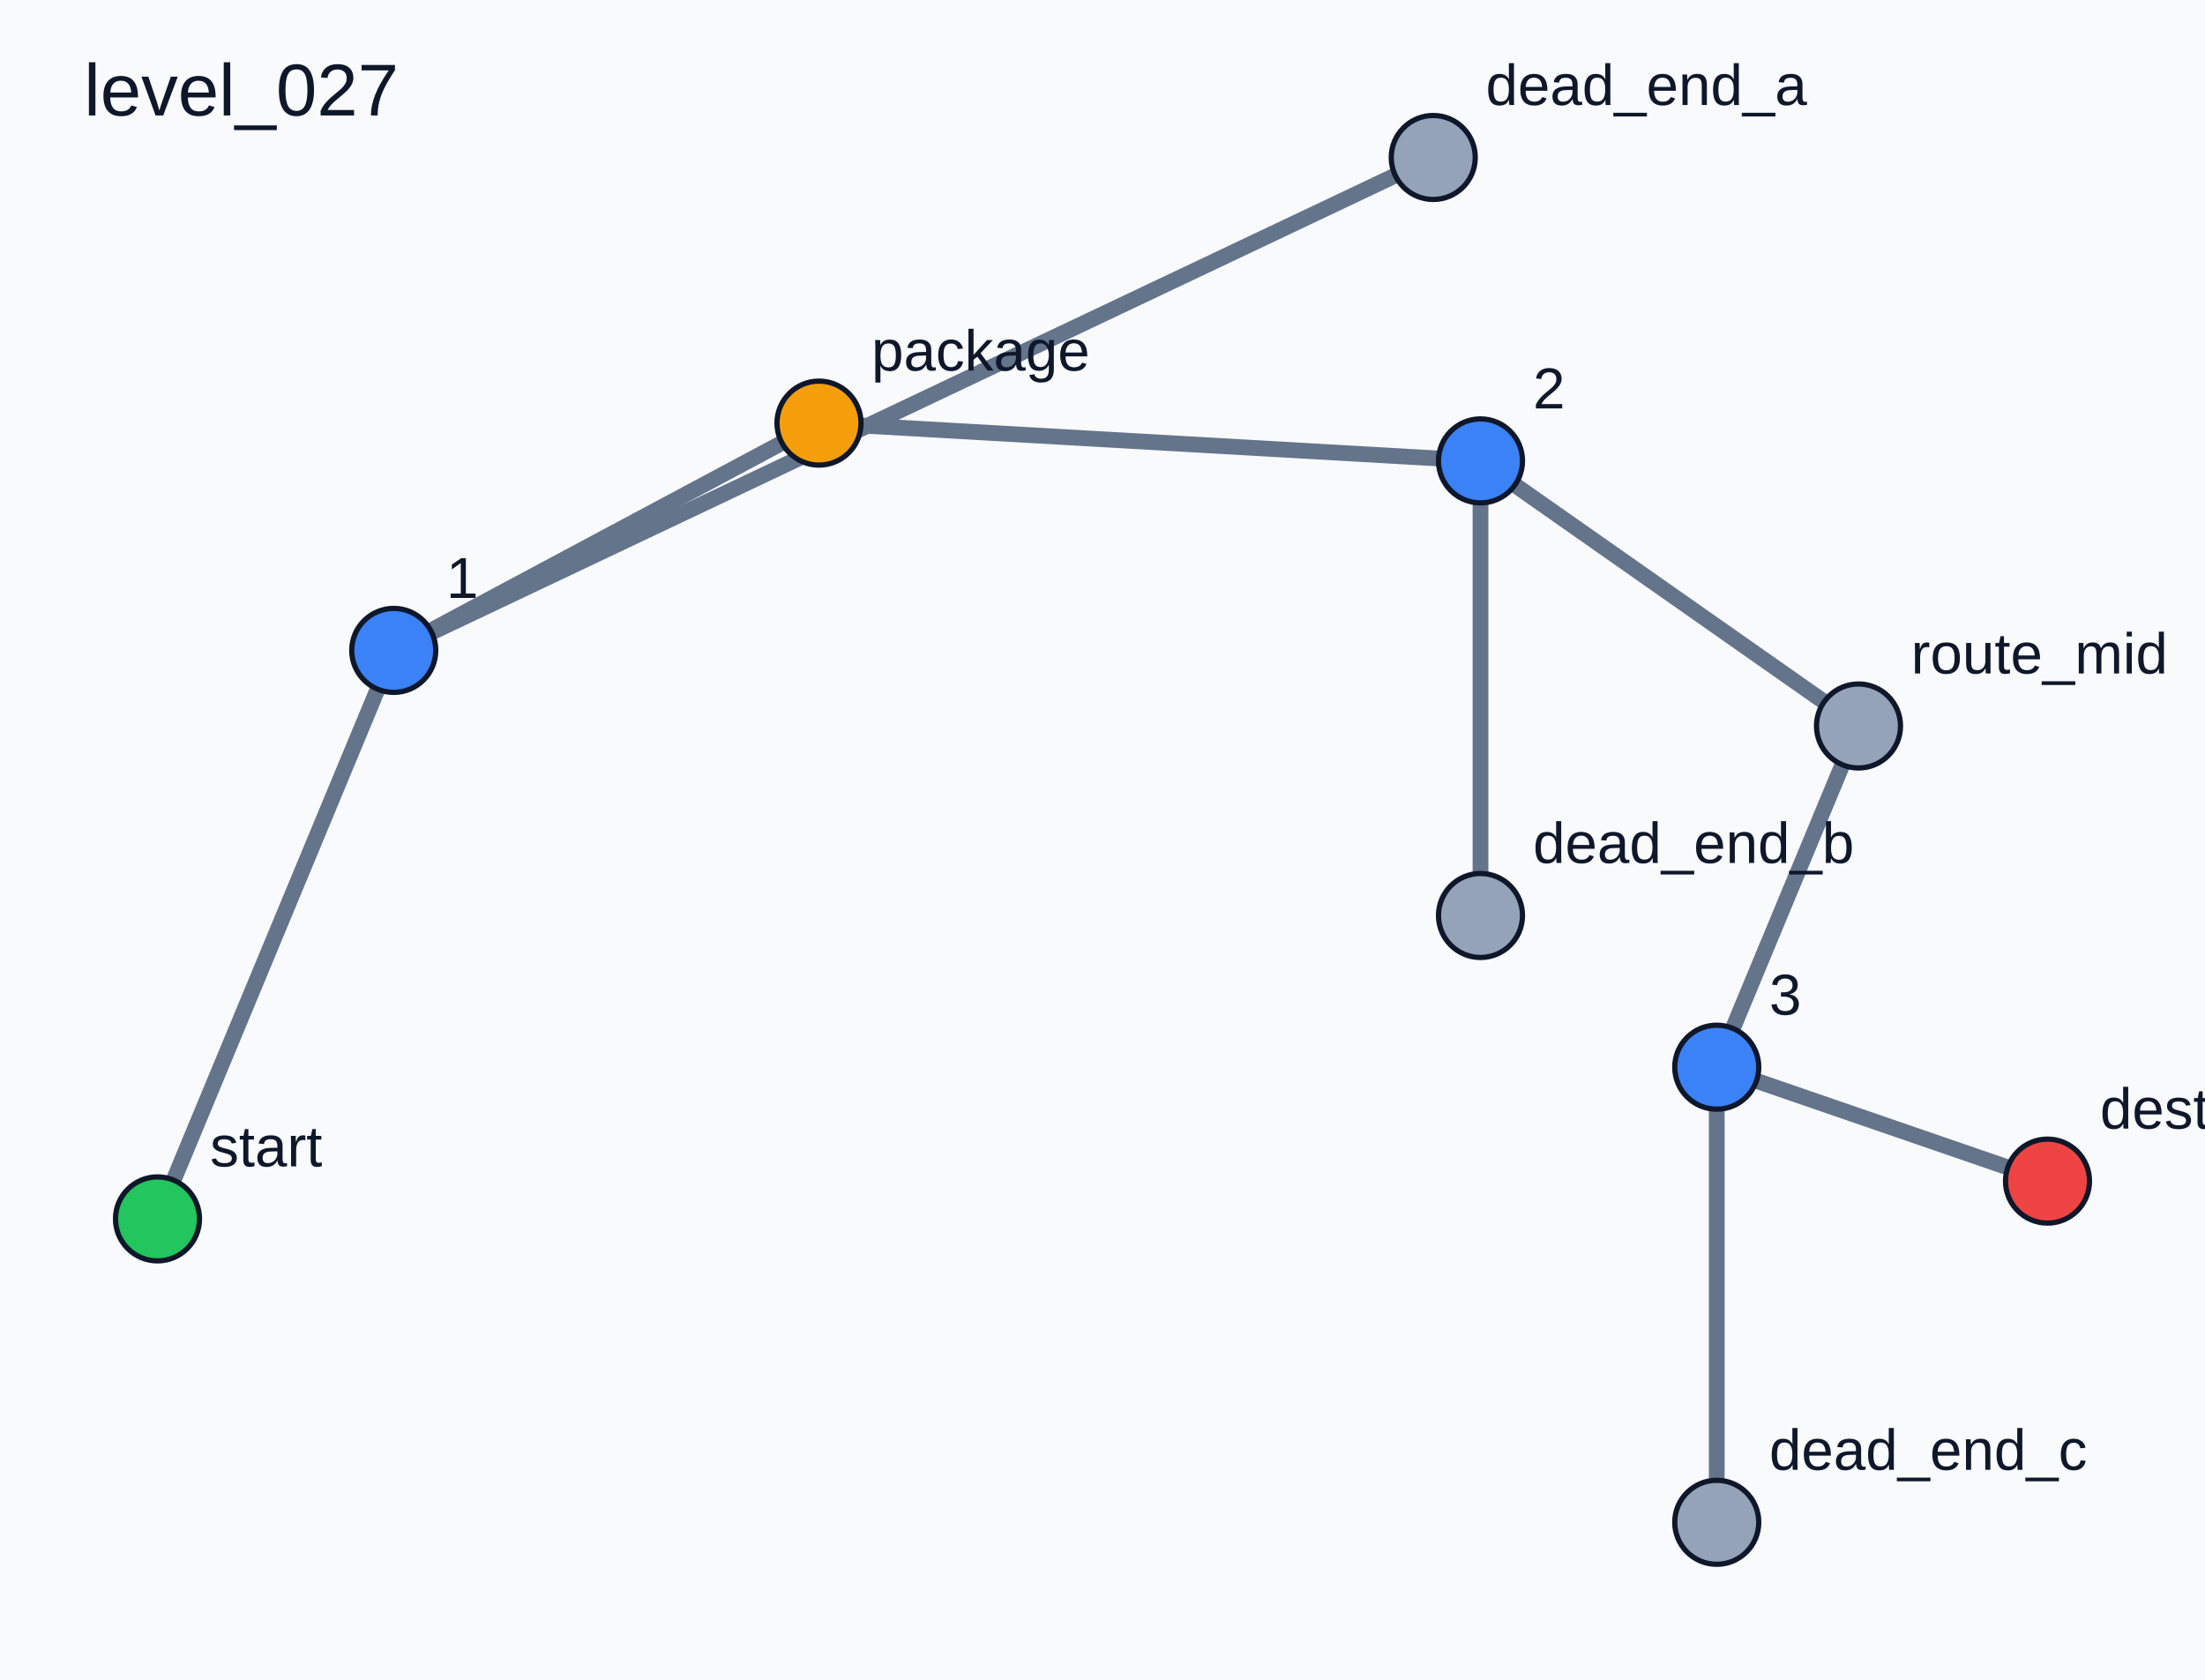
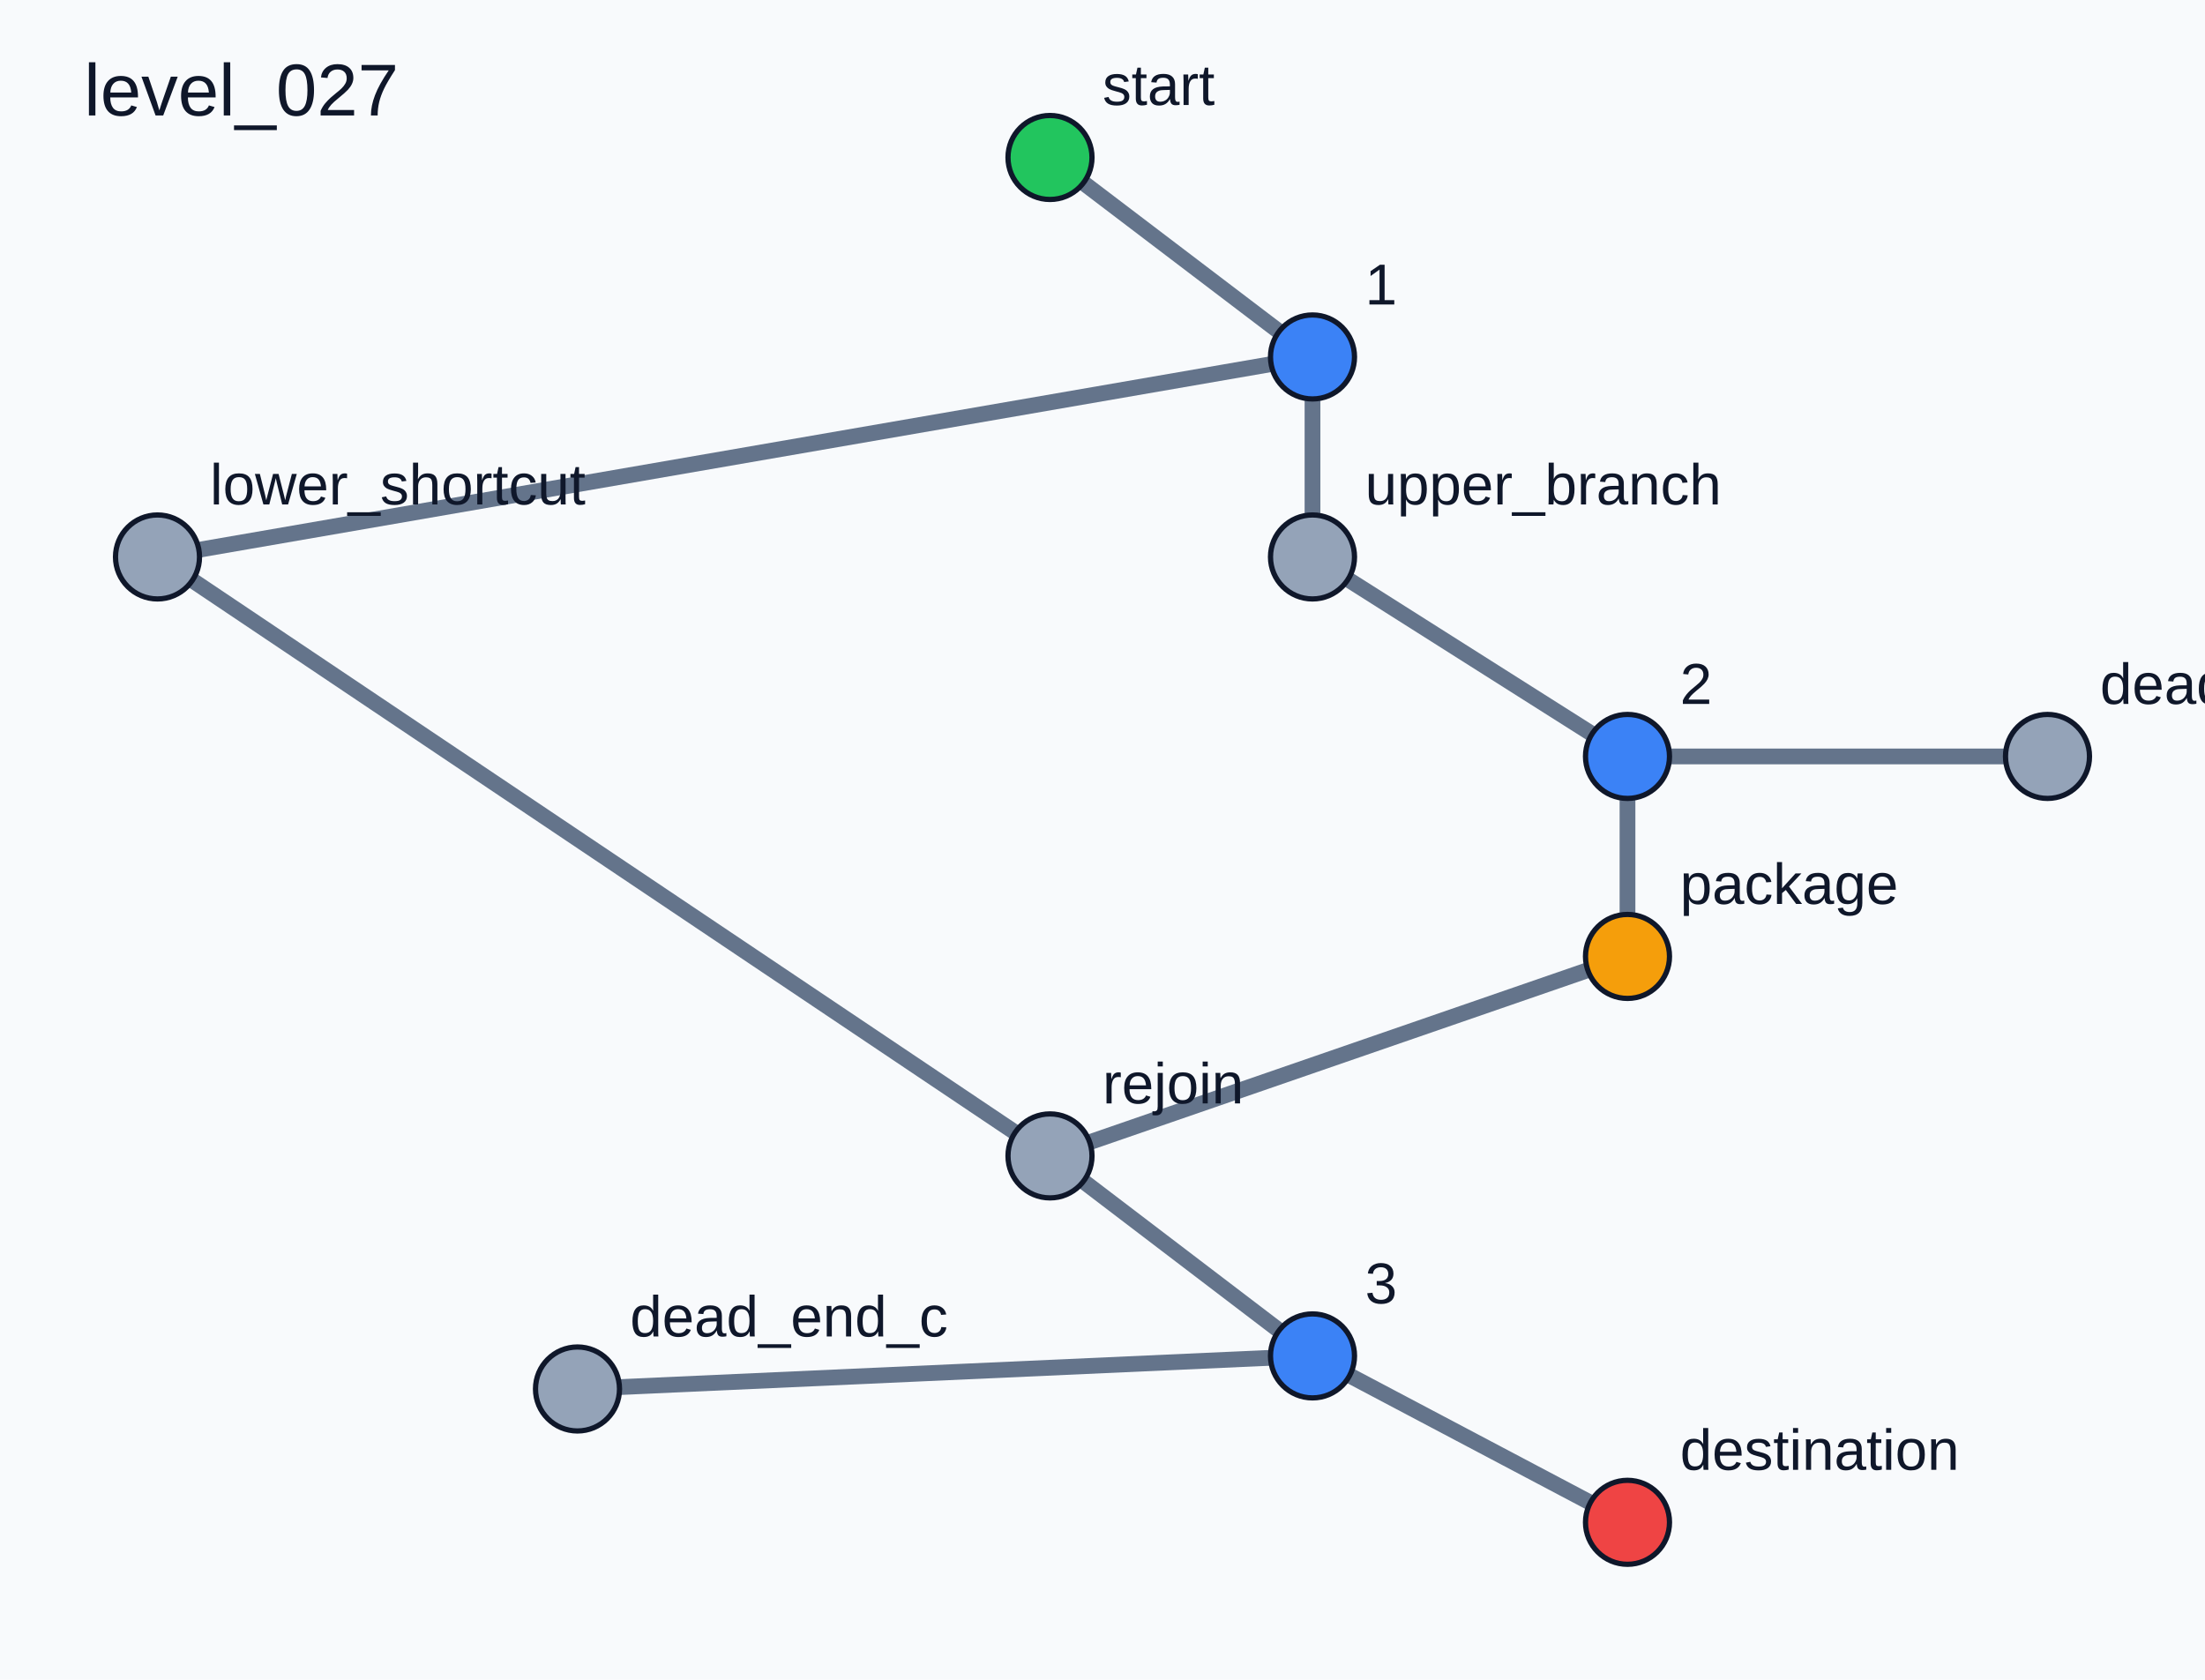
<svg xmlns="http://www.w3.org/2000/svg" width="420" height="320" viewBox="0 0 420 320">
  <rect width="100%" height="100%" fill="#f8fafc" />
  <text x="16" y="22" font-family="Arial" font-size="14" fill="#0f172a">level_027</text>
-   <line x1="30.0" y1="232.2" x2="75.0" y2="123.9" stroke="#64748b" stroke-width="3" />
-   <line x1="75.0" y1="123.9" x2="273.0" y2="30.0" stroke="#64748b" stroke-width="3" />
-   <line x1="75.0" y1="123.9" x2="156.0" y2="80.6" stroke="#64748b" stroke-width="3" />
-   <line x1="156.0" y1="80.6" x2="282.0" y2="87.8" stroke="#64748b" stroke-width="3" />
-   <line x1="282.0" y1="87.8" x2="282.0" y2="174.4" stroke="#64748b" stroke-width="3" />
-   <line x1="282.0" y1="87.8" x2="354.0" y2="138.3" stroke="#64748b" stroke-width="3" />
-   <line x1="354.0" y1="138.3" x2="327.0" y2="203.3" stroke="#64748b" stroke-width="3" />
-   <line x1="327.0" y1="203.3" x2="327.0" y2="290.0" stroke="#64748b" stroke-width="3" />
-   <line x1="327.0" y1="203.3" x2="390.0" y2="225.0" stroke="#64748b" stroke-width="3" />
-   <circle cx="30.0" cy="232.2" r="8" fill="#22c55e" stroke="#0f172a" stroke-width="1" />
-   <text x="40.0" y="222.2" font-family="Arial" font-size="11" fill="#0f172a">start</text>
-   <circle cx="75.0" cy="123.9" r="8" fill="#3b82f6" stroke="#0f172a" stroke-width="1" />
-   <text x="85.0" y="113.9" font-family="Arial" font-size="11" fill="#0f172a">1</text>
-   <circle cx="156.0" cy="80.6" r="8" fill="#f59e0b" stroke="#0f172a" stroke-width="1" />
-   <text x="166.0" y="70.6" font-family="Arial" font-size="11" fill="#0f172a">package</text>
-   <circle cx="282.0" cy="87.8" r="8" fill="#3b82f6" stroke="#0f172a" stroke-width="1" />
-   <text x="292.0" y="77.8" font-family="Arial" font-size="11" fill="#0f172a">2</text>
-   <circle cx="354.0" cy="138.3" r="8" fill="#94a3b8" stroke="#0f172a" stroke-width="1" />
-   <text x="364.0" y="128.3" font-family="Arial" font-size="11" fill="#0f172a">route_mid</text>
-   <circle cx="327.0" cy="203.3" r="8" fill="#3b82f6" stroke="#0f172a" stroke-width="1" />
-   <text x="337.0" y="193.3" font-family="Arial" font-size="11" fill="#0f172a">3</text>
-   <circle cx="390.0" cy="225.0" r="8" fill="#ef4444" stroke="#0f172a" stroke-width="1" />
-   <text x="400.0" y="215.0" font-family="Arial" font-size="11" fill="#0f172a">destination</text>
-   <circle cx="273.0" cy="30.0" r="8" fill="#94a3b8" stroke="#0f172a" stroke-width="1" />
-   <text x="283.0" y="20.0" font-family="Arial" font-size="11" fill="#0f172a">dead_end_a</text>
-   <circle cx="282.0" cy="174.4" r="8" fill="#94a3b8" stroke="#0f172a" stroke-width="1" />
-   <text x="292.0" y="164.4" font-family="Arial" font-size="11" fill="#0f172a">dead_end_b</text>
-   <circle cx="327.0" cy="290.0" r="8" fill="#94a3b8" stroke="#0f172a" stroke-width="1" />
-   <text x="337.0" y="280.0" font-family="Arial" font-size="11" fill="#0f172a">dead_end_c</text>
+   <line x1="200.0" y1="30.0" x2="250.0" y2="68.0" stroke="#64748b" stroke-width="3" />
+   <line x1="250.0" y1="68.0" x2="30.0" y2="106.1" stroke="#64748b" stroke-width="3" />
+   <line x1="250.0" y1="68.0" x2="250.0" y2="106.1" stroke="#64748b" stroke-width="3" />
+   <line x1="30.0" y1="106.1" x2="200.0" y2="220.2" stroke="#64748b" stroke-width="3" />
+   <line x1="250.0" y1="106.1" x2="310.0" y2="144.1" stroke="#64748b" stroke-width="3" />
+   <line x1="310.0" y1="144.1" x2="390.0" y2="144.1" stroke="#64748b" stroke-width="3" />
+   <line x1="310.0" y1="144.1" x2="310.0" y2="182.2" stroke="#64748b" stroke-width="3" />
+   <line x1="310.0" y1="182.2" x2="200.0" y2="220.2" stroke="#64748b" stroke-width="3" />
+   <line x1="200.0" y1="220.2" x2="250.0" y2="258.3" stroke="#64748b" stroke-width="3" />
+   <line x1="250.0" y1="258.3" x2="110.0" y2="264.6" stroke="#64748b" stroke-width="3" />
+   <line x1="250.0" y1="258.3" x2="310.0" y2="290.0" stroke="#64748b" stroke-width="3" />
+   <circle cx="200.0" cy="30.0" r="8" fill="#22c55e" stroke="#0f172a" stroke-width="1" />
+   <text x="210.0" y="20.0" font-family="Arial" font-size="11" fill="#0f172a">start</text>
+   <circle cx="250.0" cy="68.0" r="8" fill="#3b82f6" stroke="#0f172a" stroke-width="1" />
+   <text x="260.0" y="58.0" font-family="Arial" font-size="11" fill="#0f172a">1</text>
+   <circle cx="250.0" cy="106.1" r="8" fill="#94a3b8" stroke="#0f172a" stroke-width="1" />
+   <text x="260.0" y="96.1" font-family="Arial" font-size="11" fill="#0f172a">upper_branch</text>
+   <circle cx="310.0" cy="144.1" r="8" fill="#3b82f6" stroke="#0f172a" stroke-width="1" />
+   <text x="320.0" y="134.1" font-family="Arial" font-size="11" fill="#0f172a">2</text>
+   <circle cx="310.0" cy="182.2" r="8" fill="#f59e0b" stroke="#0f172a" stroke-width="1" />
+   <text x="320.0" y="172.2" font-family="Arial" font-size="11" fill="#0f172a">package</text>
+   <circle cx="200.0" cy="220.2" r="8" fill="#94a3b8" stroke="#0f172a" stroke-width="1" />
+   <text x="210.0" y="210.2" font-family="Arial" font-size="11" fill="#0f172a">rejoin</text>
+   <circle cx="250.0" cy="258.3" r="8" fill="#3b82f6" stroke="#0f172a" stroke-width="1" />
+   <text x="260.0" y="248.3" font-family="Arial" font-size="11" fill="#0f172a">3</text>
+   <circle cx="310.0" cy="290.0" r="8" fill="#ef4444" stroke="#0f172a" stroke-width="1" />
+   <text x="320.0" y="280.0" font-family="Arial" font-size="11" fill="#0f172a">destination</text>
+   <circle cx="30.0" cy="106.1" r="8" fill="#94a3b8" stroke="#0f172a" stroke-width="1" />
+   <text x="40.0" y="96.1" font-family="Arial" font-size="11" fill="#0f172a">lower_shortcut</text>
+   <circle cx="390.0" cy="144.1" r="8" fill="#94a3b8" stroke="#0f172a" stroke-width="1" />
+   <text x="400.0" y="134.1" font-family="Arial" font-size="11" fill="#0f172a">dead_end_b</text>
+   <circle cx="110.0" cy="264.6" r="8" fill="#94a3b8" stroke="#0f172a" stroke-width="1" />
+   <text x="120.0" y="254.6" font-family="Arial" font-size="11" fill="#0f172a">dead_end_c</text>
</svg>
